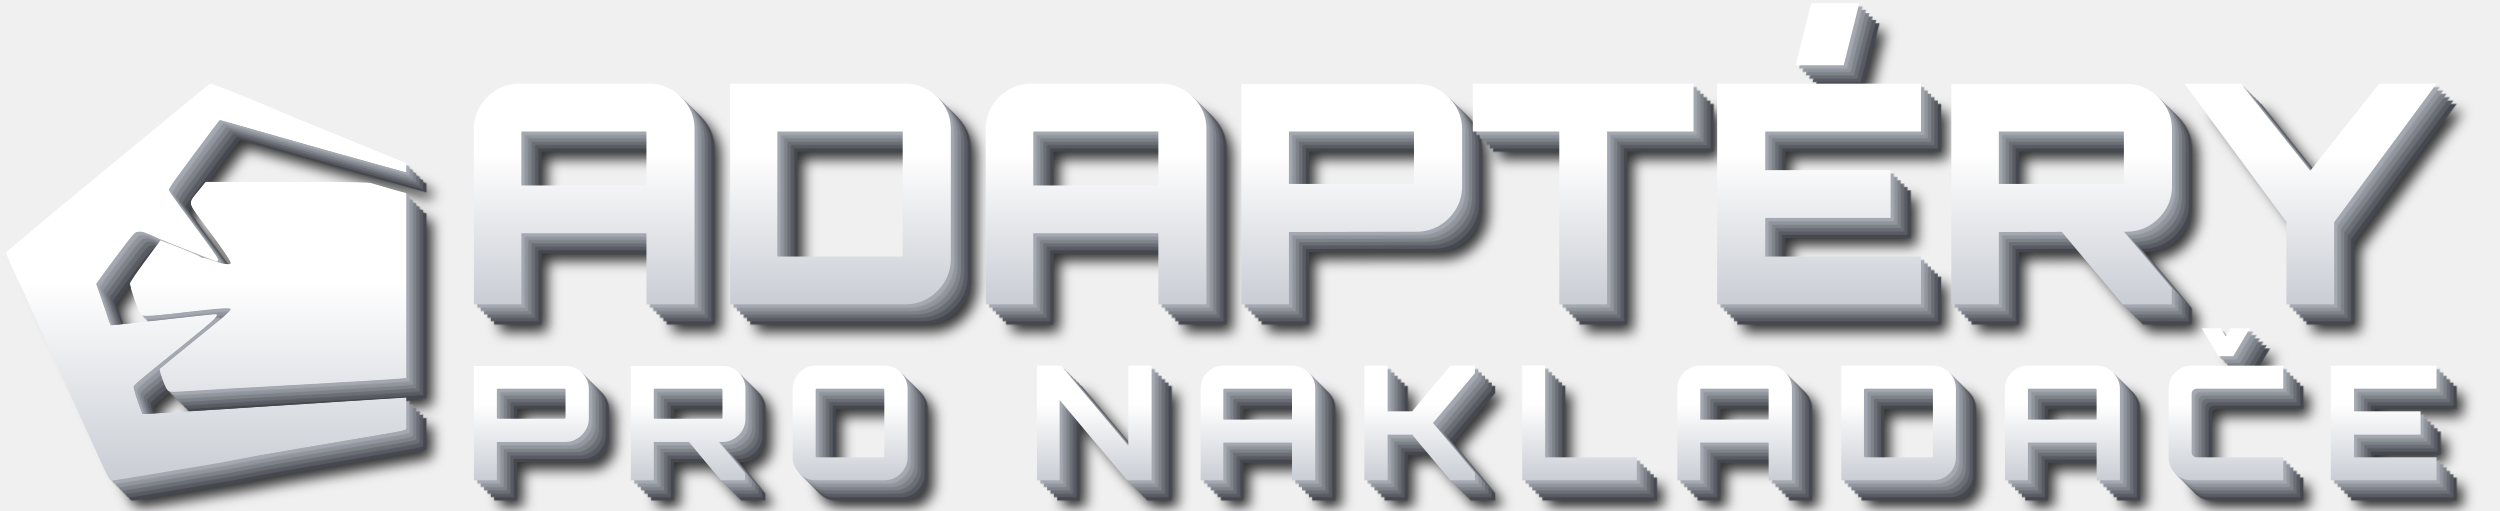
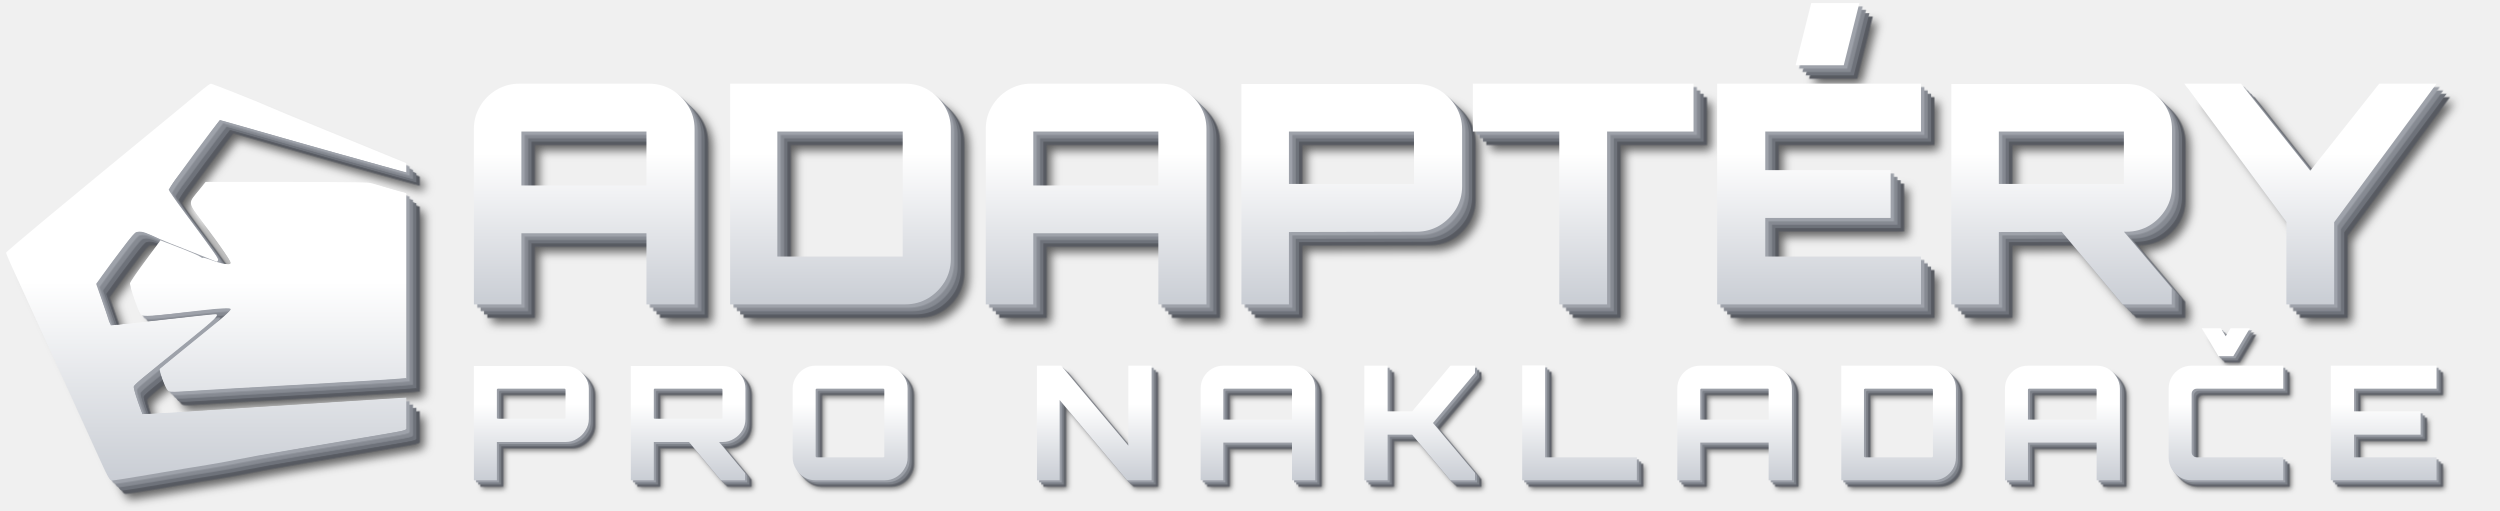
<svg xmlns="http://www.w3.org/2000/svg" viewBox="-2 -1 815.6 166.7" role="img" aria-label="Adaptéry pro nakladače">
  <defs>
    <linearGradient id="g" x1="0" y1="0" x2="0" y2="1">
      <stop offset="0" stop-color="#FFFFFF" />
      <stop offset=".5" stop-color="#FFFFFF" />
      <stop offset="1" stop-color="#C9CDD4" />
    </linearGradient>
    <linearGradient id="gm" gradientUnits="userSpaceOnUse" x1="0" y1="3440" x2="0" y2="170">
      <stop offset="0" stop-color="#FFFFFF" />
      <stop offset=".5" stop-color="#FFFFFF" />
      <stop offset="1" stop-color="#C9CDD4" />
    </linearGradient>
  </defs>
  <defs>
    <filter id="fx" filterUnits="userSpaceOnUse" x="-10" y="-10" width="840" height="190" color-interpolation-filters="sRGB">
-       <feOffset in="SourceAlpha" dx="8.5" dy="9" result="so" />
-       <feGaussianBlur in="so" stdDeviation="2" result="sb" />
-       <feFlood flood-color="#000" flood-opacity="0.8" />
+       <feOffset in="SourceAlpha" dx="5.8" dy="6.1" result="so" />
+       <feGaussianBlur in="so" stdDeviation="1.6" result="sb" />
+       <feFlood flood-color="#000" flood-opacity="0.6" />
      <feComposite in2="sb" operator="in" result="sh" />
-       <feOffset in="SourceAlpha" dx="6.60" dy="6.60" result="o6" />
-       <feFlood flood-color="#45484F" />
-       <feComposite in2="o6" operator="in" result="e6" />
-       <feOffset in="SourceAlpha" dx="5.50" dy="5.50" result="o5" />
-       <feFlood flood-color="#585B62" />
-       <feComposite in2="o5" operator="in" result="e5" />
-       <feOffset in="SourceAlpha" dx="4.40" dy="4.40" result="o4" />
-       <feFlood flood-color="#6B6E76" />
-       <feComposite in2="o4" operator="in" result="e4" />
-       <feOffset in="SourceAlpha" dx="3.30" dy="3.30" result="o3" />
-       <feFlood flood-color="#7E8289" />
-       <feComposite in2="o3" operator="in" result="e3" />
-       <feOffset in="SourceAlpha" dx="2.20" dy="2.20" result="o2" />
-       <feFlood flood-color="#91959D" />
-       <feComposite in2="o2" operator="in" result="e2" />
-       <feOffset in="SourceAlpha" dx="1.10" dy="1.10" result="o1" />
-       <feFlood flood-color="#A4A8B0" />
-       <feComposite in2="o1" operator="in" result="e1" />
+       <feOffset in="SourceAlpha" dx="4.40" dy="4.40" result="oe4" />
+       <feFlood flood-color="#575A61" />
+       <feComposite in2="oe4" operator="in" result="e4" />
+       <feOffset in="SourceAlpha" dx="3.30" dy="3.30" result="oe3" />
+       <feFlood flood-color="#6E727A" />
+       <feComposite in2="oe3" operator="in" result="e3" />
+       <feOffset in="SourceAlpha" dx="2.20" dy="2.20" result="oe2" />
+       <feFlood flood-color="#868A92" />
+       <feComposite in2="oe2" operator="in" result="e2" />
+       <feOffset in="SourceAlpha" dx="1.10" dy="1.10" result="oe1" />
+       <feFlood flood-color="#9EA2AA" />
+       <feComposite in2="oe1" operator="in" result="e1" />
      <feMerge>
        <feMergeNode in="sh" />
-         <feMergeNode in="e6" />
-         <feMergeNode in="e5" />
        <feMergeNode in="e4" />
+         <feMergeNode in="e3" />
+         <feMergeNode in="e2" />
+         <feMergeNode in="e1" />
+         <feMergeNode in="SourceGraphic" />
+       </feMerge>
+     </filter>
+     <filter id="fx2" filterUnits="userSpaceOnUse" x="-10" y="-10" width="840" height="190" color-interpolation-filters="sRGB">
+       <feOffset in="SourceAlpha" dx="2.6" dy="2.8" result="so" />
+       <feGaussianBlur in="so" stdDeviation="0.9" result="sb" />
+       <feFlood flood-color="#000" flood-opacity="0.5" />
+       <feComposite in2="sb" operator="in" result="sh" />
+       <feOffset in="SourceAlpha" dx="2.10" dy="2.10" result="oe3" />
+       <feFlood flood-color="#5E6168" />
+       <feComposite in2="oe3" operator="in" result="e3" />
+       <feOffset in="SourceAlpha" dx="1.40" dy="1.40" result="oe2" />
+       <feFlood flood-color="#7B7F87" />
+       <feComposite in2="oe2" operator="in" result="e2" />
+       <feOffset in="SourceAlpha" dx="0.70" dy="0.70" result="oe1" />
+       <feFlood flood-color="#9A9EA6" />
+       <feComposite in2="oe1" operator="in" result="e1" />
+       <feMerge>
+         <feMergeNode in="sh" />
        <feMergeNode in="e3" />
        <feMergeNode in="e2" />
        <feMergeNode in="e1" />
        <feMergeNode in="SourceGraphic" />
      </feMerge>
    </filter>
  </defs>
  <defs>
    <clipPath id="c">
      <rect x="40" y="0" width="340" height="360" />
    </clipPath>
    <mask id="m" maskUnits="userSpaceOnUse" x="0" y="0" width="1000" height="360">
      <rect width="1000" height="360" fill="#fff" />
      <path transform="translate(0 360) scale(.1 -.1)" fill="#000" d="M2128 2958 c-73 -100 -166 -222 -205 -272 -47 -59 -73 -100 -73 -116 1 -16 36 -73 98 -156 249 -334 307 -417 304 -429 -3 -14 8 -18 66 -30 50 -10 42 10 -60 150 -222 303 -248 340 -248 352 0 7 20 37 44 66 53 65 233 307 271 366 15 22 34 41 42 41 8 0 209 -54 446 -119 697 -193 1134 -311 1150 -311 15 0 191 100 185 104 -6 5 -259 77 -668 191 -228 63 -550 153 -715 201 -165 47 -346 98 -402 114 l-103 29 -132 -181z M1564 2212 c-20 -13 -314 -410 -314 -424 0 -7 25 -87 57 -177 l56 -163 56 6 c31 4 216 25 411 46 195 22 370 42 388 44 72 10 44 -17 -286 -285 -112 -90 -243 -195 -290 -232 -48 -38 -88 -75 -90 -83 -2 -7 13 -62 34 -120 l38 -107 110 7 c61 3 179 10 261 16 188 12 570 37 780 50 88 5 223 14 300 19 77 6 306 20 509 33 l369 23 -79 73 -79 73 -55 -5 c-54 -5 -230 -16 -930 -56 -582 -33 -720 -41 -850 -49 -69 -5 -129 -5 -133 -1 -5 4 -22 48 -39 96 l-30 89 39 33 c21 19 135 112 253 208 266 214 307 250 298 259 -4 4 -164 -9 -355 -29 -191 -20 -357 -38 -368 -39 -29 -3 -121 264 -102 297 7 12 65 93 130 180 65 87 117 160 115 162 -2 2 -36 17 -75 34 -72 30 -108 36 -129 22z M3814 605 c-21 -27 43 -15 -889 -172 -253 -43 -450 -79 -437 -81 22 -3 482 33 1047 83 242 21 277 26 333 51 74 32 75 35 16 97 -53 55 -45 53 -70 22z" />
    </mask>
  </defs>
  <g filter="url(#fx)">
    <g transform="translate(-19.792 19.967) scale(0.39584)">
      <g clip-path="url(#c)">
        <g mask="url(#m)">
          <g transform="translate(0 360) scale(.1 -.1)" fill="url(#gm)">
            <path d="M2119 3392 c-31 -26 -127 -106 -215 -178 -988 -811 -1404 -1157 -1404 -1167 0 -7 21 -57 46 -112 25 -55 79 -172 119 -260 40 -88 123 -270 185 -405 62 -135 145 -317 185 -405 39 -88 85 -187 100 -220 15 -33 60 -132 100 -220 114 -251 116 -255 143 -255 13 0 157 23 320 51 163 28 376 64 473 79 96 16 204 36 240 44 35 8 240 45 454 81 215 36 480 81 590 100 110 19 232 40 270 46 78 13 81 16 151 123 46 70 56 89 68 140 l7 29 -113 -7 c-62 -4 -178 -11 -258 -16 -219 -14 -571 -37 -1015 -65 -220 -14 -465 -30 -545 -35 -80 -6 -202 -13 -271 -16 l-125 -7 -12 29 c-34 88 -63 184 -60 197 3 16 59 63 451 379 223 179 262 218 220 218 -19 0 -335 -34 -650 -70 -106 -12 -199 -20 -206 -17 -8 3 -19 23 -24 44 -6 21 -31 95 -56 166 l-45 127 57 79 c31 44 103 140 160 215 128 167 114 164 301 78 25 -11 139 -57 255 -102 115 -45 213 -84 217 -86 5 -3 11 1 14 10 6 15 -11 39 -278 399 -71 95 -128 177 -128 183 0 16 413 574 424 574 2 0 82 -23 177 -50 358 -104 1193 -338 1444 -405 28 -7 99 -27 158 -45 104 -30 126 -32 114 -12 -6 8 -99 51 -257 115 -221 91 -555 228 -750 307 -247 100 -451 185 -496 205 -75 35 -456 185 -467 185 -7 -1 -37 -22 -68 -48z" />
            <path d="M2088 2561 c-95 -116 -101 -90 82 -331 91 -120 180 -251 180 -266 0 -21 -67 -12 -159 22 -35 13 -66 22 -69 19 -3 -3 -12 1 -21 8 -9 8 -63 32 -121 55 -58 22 -128 50 -157 61 l-51 20 -126 -170 c-69 -93 -126 -177 -126 -187 0 -31 72 -237 90 -255 18 -19 83 -15 485 33 178 21 255 24 255 9 0 -8 -53 -57 -117 -109 -315 -256 -459 -373 -466 -379 -10 -10 40 -150 62 -175 14 -17 26 -18 116 -13 55 4 255 15 445 27 190 11 473 27 630 35 157 9 353 20 435 25 83 6 193 13 246 16 l96 7 66 -62 66 -61 2425 0 c2242 0 2425 1 2437 17 19 22 26 1627 8 1649 -10 12 -379 14 -2351 14 l-2339 0 -73 -39 -73 -39 -206 57 c-114 31 -212 62 -219 69 -9 9 -173 12 -703 12 l-691 0 -56 -69z" />
          </g>
        </g>
      </g>
    </g>
    <path fill="url(#g)" d="M152.6 98.3L152.6 98.3L152.6 41.1Q152.6 37.0 154.6 33.7Q156.6 30.3 160.0 28.3Q163.4 26.3 167.4 26.3L167.4 26.3L209.7 26.3Q213.8 26.3 217.2 28.3Q220.5 30.3 222.6 33.7Q224.6 37.0 224.6 41.1L224.6 41.1L224.6 98.3L208.9 98.3L208.9 75.1L168.1 75.1L168.1 98.3L152.6 98.3ZM168.1 59.5L168.1 59.5L208.9 59.5L208.9 41.9Q208.9 41.9 208.9 41.9Q208.9 41.9 208.9 41.9L208.9 41.9L168.1 41.9Q168.1 41.9 168.1 41.9Q168.1 41.9 168.1 41.9L168.1 41.9L168.1 59.5ZM293.3 98.3L236.2 98.3L236.2 26.3L293.3 26.3Q297.4 26.3 300.8 28.3Q304.1 30.3 306.2 33.7Q308.2 37.0 308.2 41.1L308.2 41.1L308.2 83.5Q308.2 87.5 306.2 90.9Q304.1 94.3 300.8 96.3Q297.4 98.3 293.3 98.3L293.3 98.3ZM251.6 82.7L251.6 82.7L292.5 82.7Q292.5 82.7 292.5 82.7Q292.5 82.7 292.5 82.7L292.5 82.7L292.5 41.9Q292.5 41.9 292.5 41.9Q292.5 41.9 292.5 41.9L292.5 41.9L251.6 41.9Q251.6 41.9 251.6 41.9Q251.6 41.9 251.6 41.9L251.6 41.9L251.6 82.7Q251.6 82.7 251.6 82.7Q251.6 82.7 251.6 82.7ZM319.6 98.3L319.6 98.3L319.6 41.1Q319.6 37.0 321.6 33.7Q323.6 30.3 327.0 28.3Q330.4 26.3 334.4 26.3L334.4 26.3L376.7 26.3Q380.8 26.3 384.2 28.3Q387.5 30.3 389.6 33.7Q391.6 37.0 391.6 41.1L391.6 41.1L391.6 98.3L375.9 98.3L375.9 75.1L335.1 75.1L335.1 98.3L319.6 98.3ZM335.1 59.5L335.1 59.5L375.9 59.5L375.9 41.9Q375.9 41.9 375.9 41.9Q375.9 41.9 375.9 41.9L375.9 41.9L335.1 41.9Q335.1 41.9 335.1 41.9Q335.1 41.9 335.1 41.9L335.1 41.9L335.1 59.5ZM418.5 98.3L403.0 98.3L403.0 26.4L460.1 26.4Q464.2 26.4 467.6 28.4Q470.9 30.4 473.0 33.8Q475.0 37.2 475.0 41.2L475.0 41.2L475.0 59.8Q475.0 63.8 473.0 67.2Q470.9 70.6 467.6 72.6Q464.2 74.6 460.1 74.6L460.1 74.6L418.5 74.7L418.5 98.3ZM418.5 59.0L418.5 59.0L459.3 59.0Q459.3 59.0 459.3 59.0Q459.3 59.0 459.3 59.0L459.3 59.0L459.3 41.9Q459.3 41.9 459.3 41.9Q459.3 41.9 459.3 41.9L459.3 41.9L418.5 41.9Q418.5 41.9 418.5 41.9Q418.5 41.9 418.5 41.9L418.5 41.9L418.5 59.0Q418.5 59.0 418.5 59.0Q418.5 59.0 418.5 59.0ZM522.3 98.3L506.7 98.3L506.7 98.3L506.7 41.9L478.5 41.9L478.5 26.3L550.5 26.3L550.5 41.9L522.3 41.9L522.3 98.3ZM624.7 98.3L558.2 98.3L558.2 26.3L624.7 26.3L624.7 41.9L573.9 41.9L573.9 54.5L614.8 54.5L614.8 70.1L573.9 70.1L573.9 82.7L624.7 82.7L624.7 98.3ZM599.5 20.3L583.8 20.3L583.8 20.3L588.9 0L604.6 0L599.5 20.3ZM706.5 98.3L690.5 98.3L669.6 73.4L689.9 73.4L706.5 93.0L706.5 98.3ZM650.1 98.3L634.6 98.3L634.6 26.4L691.7 26.4Q695.8 26.4 699.2 28.4Q702.5 30.4 704.6 33.8Q706.6 37.2 706.6 41.2L706.6 41.2L706.6 59.8Q706.6 63.8 704.6 67.2Q702.5 70.6 699.2 72.6Q695.8 74.6 691.7 74.6L691.7 74.6L650.1 74.7L650.1 98.3ZM650.1 59.0L650.1 59.0L690.9 59.0Q690.9 59.0 690.9 59.0Q690.9 59.0 690.9 59.0L690.9 59.0L690.9 41.9Q690.9 41.9 690.9 41.9Q690.9 41.9 690.9 41.9L690.9 41.9L650.1 41.9Q650.1 41.9 650.1 41.9Q650.1 41.9 650.1 41.9L650.1 41.9L650.1 59.0Q650.1 59.0 650.1 59.0Q650.1 59.0 650.1 59.0ZM759.5 98.3L743.9 98.3L743.9 98.3L743.9 71.4L710.6 26.3L729.1 26.3L751.7 54.7L774.2 26.3L792.9 26.3L759.5 71.5L759.5 98.3Z" />
+   </g>
+   <g filter="url(#fx2)">
    <path fill="url(#g)" d="M160.1 155.7L152.6 155.7L152.6 118.4L182.5 118.4Q184.6 118.4 186.3 119.4Q188.0 120.4 189.0 122.1Q190.1 123.8 190.1 125.8L190.1 125.8L190.1 135.7Q190.1 137.7 189.0 139.4Q188.0 141.1 186.3 142.1Q184.6 143.2 182.5 143.2L182.5 143.2L160.1 143.2L160.1 155.7ZM160.4 135.6L160.4 135.6L182.2 135.6Q182.3 135.6 182.4 135.5Q182.5 135.5 182.5 135.4L182.5 135.4L182.5 126.2Q182.5 126.0 182.4 125.9Q182.3 125.8 182.2 125.8L182.2 125.8L160.4 125.8Q160.3 125.8 160.2 125.9Q160.1 126.0 160.1 126.2L160.1 126.2L160.1 135.4Q160.1 135.5 160.2 135.5Q160.3 135.6 160.4 135.6ZM241.1 155.7L233.2 155.7L222.2 142.5L232.0 142.5L241.1 153.4L241.1 155.7ZM211.3 155.7L203.8 155.7L203.8 118.4L233.7 118.4Q235.8 118.4 237.5 119.4Q239.2 120.4 240.2 122.1Q241.2 123.8 241.2 125.8L241.2 125.8L241.2 135.7Q241.2 137.7 240.2 139.4Q239.2 141.1 237.5 142.1Q235.8 143.2 233.7 143.2L233.7 143.2L211.3 143.2L211.3 155.7ZM211.6 135.6L211.6 135.6L233.3 135.6Q233.5 135.6 233.6 135.5Q233.7 135.5 233.7 135.4L233.7 135.4L233.7 126.2Q233.7 126.0 233.6 125.9Q233.5 125.8 233.3 125.8L233.3 125.8L211.6 125.8Q211.4 125.8 211.4 125.9Q211.3 126.0 211.3 126.2L211.3 126.2L211.3 135.4Q211.3 135.5 211.4 135.5Q211.4 135.6 211.6 135.6ZM286.6 155.7L264.1 155.7Q262.0 155.7 260.4 154.7Q258.7 153.7 257.7 152.0Q256.6 150.3 256.6 148.3L256.6 148.3L256.6 125.8Q256.6 123.7 257.7 122.0Q258.7 120.3 260.4 119.3Q262.0 118.3 264.1 118.3L264.1 118.3L286.6 118.3Q288.6 118.3 290.3 119.3Q292.0 120.3 293.0 122.0Q294.1 123.7 294.1 125.8L294.1 125.8L294.1 148.3Q294.1 150.3 293.0 152.0Q292.0 153.7 290.3 154.7Q288.6 155.7 286.6 155.7L286.6 155.7ZM264.4 148.2L264.4 148.2L286.2 148.2Q286.3 148.2 286.4 148.1Q286.5 148.0 286.5 147.9L286.5 147.9L286.5 126.2Q286.5 126.0 286.4 125.9Q286.3 125.8 286.2 125.8L286.2 125.8L264.4 125.8Q264.3 125.8 264.2 125.9Q264.1 126.0 264.1 126.2L264.1 126.2L264.1 147.9Q264.1 148.0 264.2 148.1Q264.3 148.2 264.4 148.2ZM343.7 155.7L336.3 155.7L336.3 118.3L344.2 118.3L366.1 144.4L366.1 118.3L373.7 118.3L373.7 155.7L365.7 155.7L343.7 129.5L343.7 155.7ZM389.7 155.7L389.7 155.7L389.7 125.8Q389.7 123.7 390.7 122.0Q391.7 120.3 393.4 119.3Q395.1 118.3 397.1 118.3L397.1 118.3L419.6 118.3Q421.6 118.3 423.3 119.3Q425.0 120.3 426.1 122.0Q427.1 123.7 427.1 125.8L427.1 125.8L427.1 155.7L419.5 155.7L419.5 143.4L397.1 143.4L397.1 155.7L389.7 155.7ZM397.1 135.9L397.1 135.9L419.5 135.9L419.5 126.2Q419.5 126.0 419.4 125.9Q419.4 125.8 419.2 125.8L419.2 125.8L397.5 125.8Q397.3 125.8 397.2 125.9Q397.1 126.0 397.1 126.2L397.1 126.2L397.1 135.9ZM450.7 155.7L443.1 155.7L443.1 118.3L450.7 118.3L450.7 133.2L458.7 133.2L471.2 118.3L479.2 118.3L479.2 120.7L465.5 137.0L479.2 153.3L479.2 155.7L471.2 155.7L458.7 140.8L450.7 140.8L450.7 155.7ZM532.0 155.7L494.6 155.7L494.6 118.2L502.1 118.2L502.1 148.2L532.0 148.2L532.0 155.7ZM545.2 155.7L545.2 155.7L545.2 125.8Q545.2 123.7 546.2 122.0Q547.2 120.3 548.9 119.3Q550.6 118.3 552.7 118.3L552.7 118.3L575.1 118.3Q577.2 118.3 578.9 119.3Q580.6 120.3 581.6 122.0Q582.6 123.7 582.6 125.8L582.6 125.8L582.6 155.7L575.0 155.7L575.0 143.4L552.7 143.4L552.7 155.7L545.2 155.7ZM552.7 135.9L552.7 135.9L575.0 135.9L575.0 126.2Q575.0 126.0 575.0 125.9Q574.9 125.8 574.7 125.8L574.7 125.8L553.0 125.8Q552.8 125.8 552.8 125.9Q552.7 126.0 552.7 126.2L552.7 126.2L552.7 135.9ZM628.6 155.7L598.7 155.7L598.7 118.3L628.6 118.3Q630.7 118.3 632.4 119.3Q634.1 120.3 635.1 122.0Q636.1 123.7 636.1 125.8L636.1 125.8L636.1 148.3Q636.1 150.3 635.1 152.0Q634.1 153.7 632.4 154.7Q630.7 155.7 628.6 155.7L628.6 155.7ZM606.5 148.2L606.5 148.2L628.2 148.2Q628.4 148.2 628.5 148.1Q628.6 148.0 628.6 147.9L628.6 147.9L628.6 126.2Q628.6 126.0 628.5 125.9Q628.4 125.8 628.2 125.8L628.2 125.8L606.5 125.8Q606.4 125.8 606.2 125.9Q606.1 126.0 606.1 126.2L606.1 126.2L606.1 147.9Q606.1 148.0 606.2 148.1Q606.4 148.2 606.5 148.2ZM652.1 155.7L652.1 155.7L652.1 125.8Q652.1 123.7 653.1 122.0Q654.1 120.3 655.8 119.3Q657.5 118.3 659.6 118.3L659.6 118.3L682.0 118.3Q684.1 118.3 685.8 119.3Q687.5 120.3 688.5 122.0Q689.6 123.7 689.6 125.8L689.6 125.8L689.6 155.7L682.0 155.7L682.0 143.4L659.6 143.4L659.6 155.7L652.1 155.7ZM659.6 135.9L659.6 135.9L682.0 135.9L682.0 126.2Q682.0 126.0 681.9 125.9Q681.8 125.8 681.6 125.8L681.6 125.8L659.9 125.8Q659.8 125.8 659.7 125.9Q659.6 126.0 659.6 126.2L659.6 126.2L659.6 135.9ZM742.9 155.7L713.0 155.7Q710.9 155.7 709.2 154.7Q707.5 153.7 706.5 152.0Q705.5 150.3 705.5 148.3L705.5 148.3L705.5 125.8Q705.5 123.7 706.5 122.0Q707.5 120.3 709.2 119.3Q710.9 118.3 713.0 118.3L713.0 118.3L742.9 118.3L742.9 125.8L714.8 125.8Q713.9 125.8 713.5 126.3Q713.0 126.7 713.0 127.6L713.0 127.6L713.0 146.4Q713.0 147.3 713.5 147.7Q713.9 148.2 714.8 148.2L714.8 148.2L742.9 148.2L742.9 155.7ZM726.6 115.2L721.7 115.2L721.7 115.2L716.3 106.1L722.5 106.1L724.1 108.7L725.7 106.1L732.0 106.1L726.6 115.2ZM792.9 155.7L758.4 155.7L758.4 118.3L792.9 118.3L792.9 125.8L766.0 125.8L766.0 133.2L787.7 133.2L787.7 140.8L766.0 140.8L766.0 148.2L792.9 148.2L792.9 155.7Z" />
  </g>
</svg>
